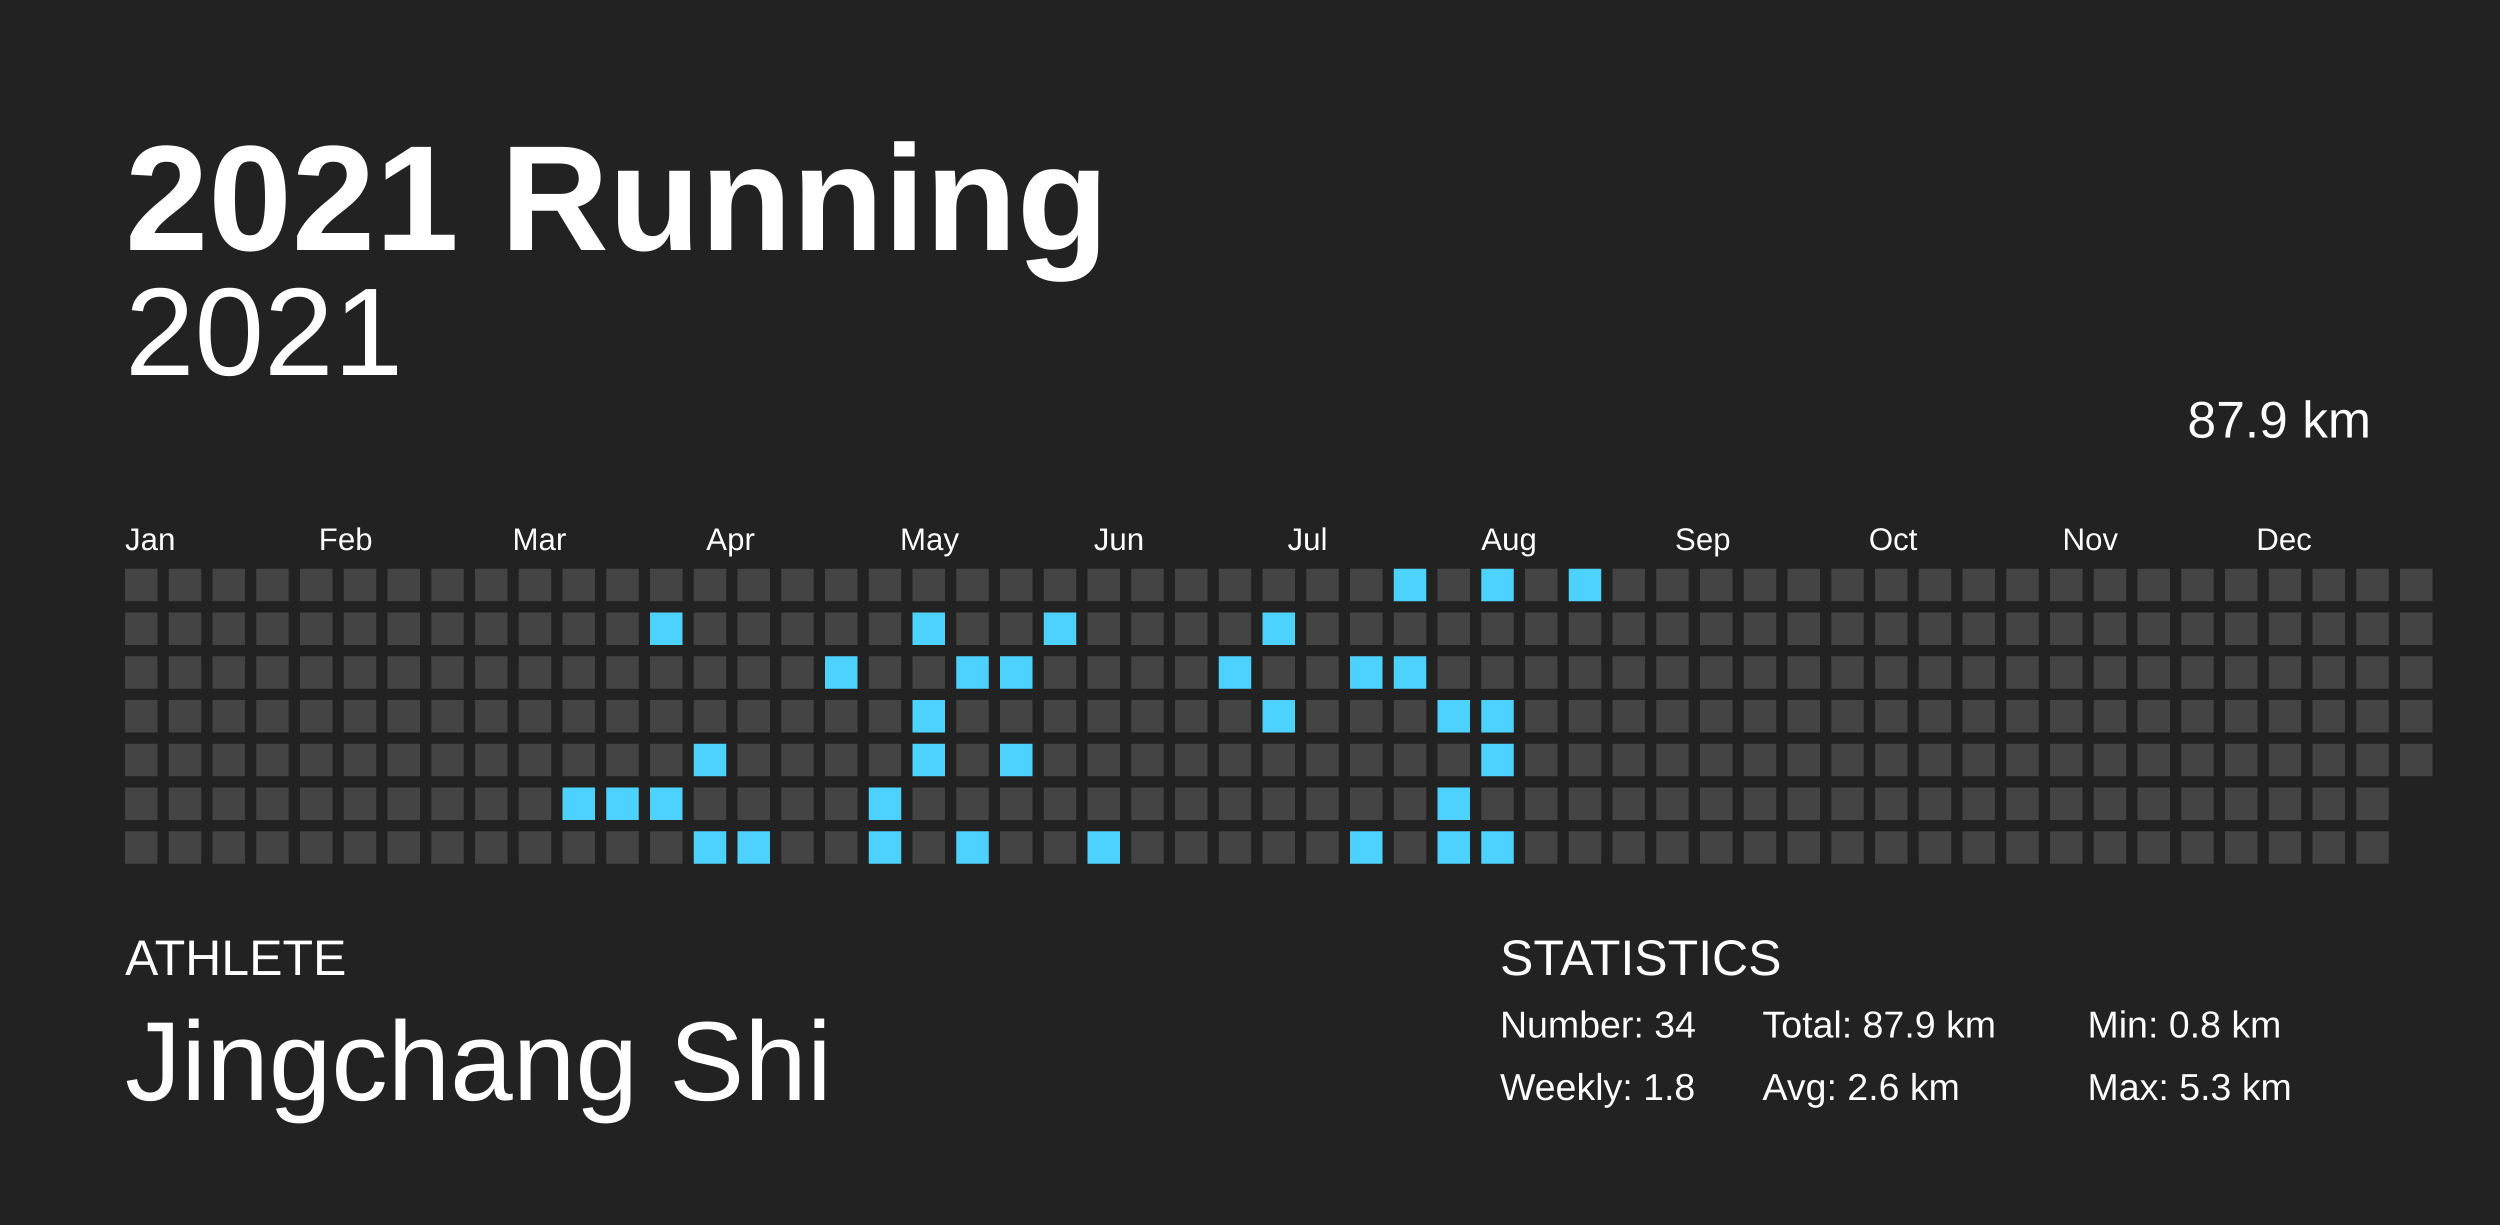
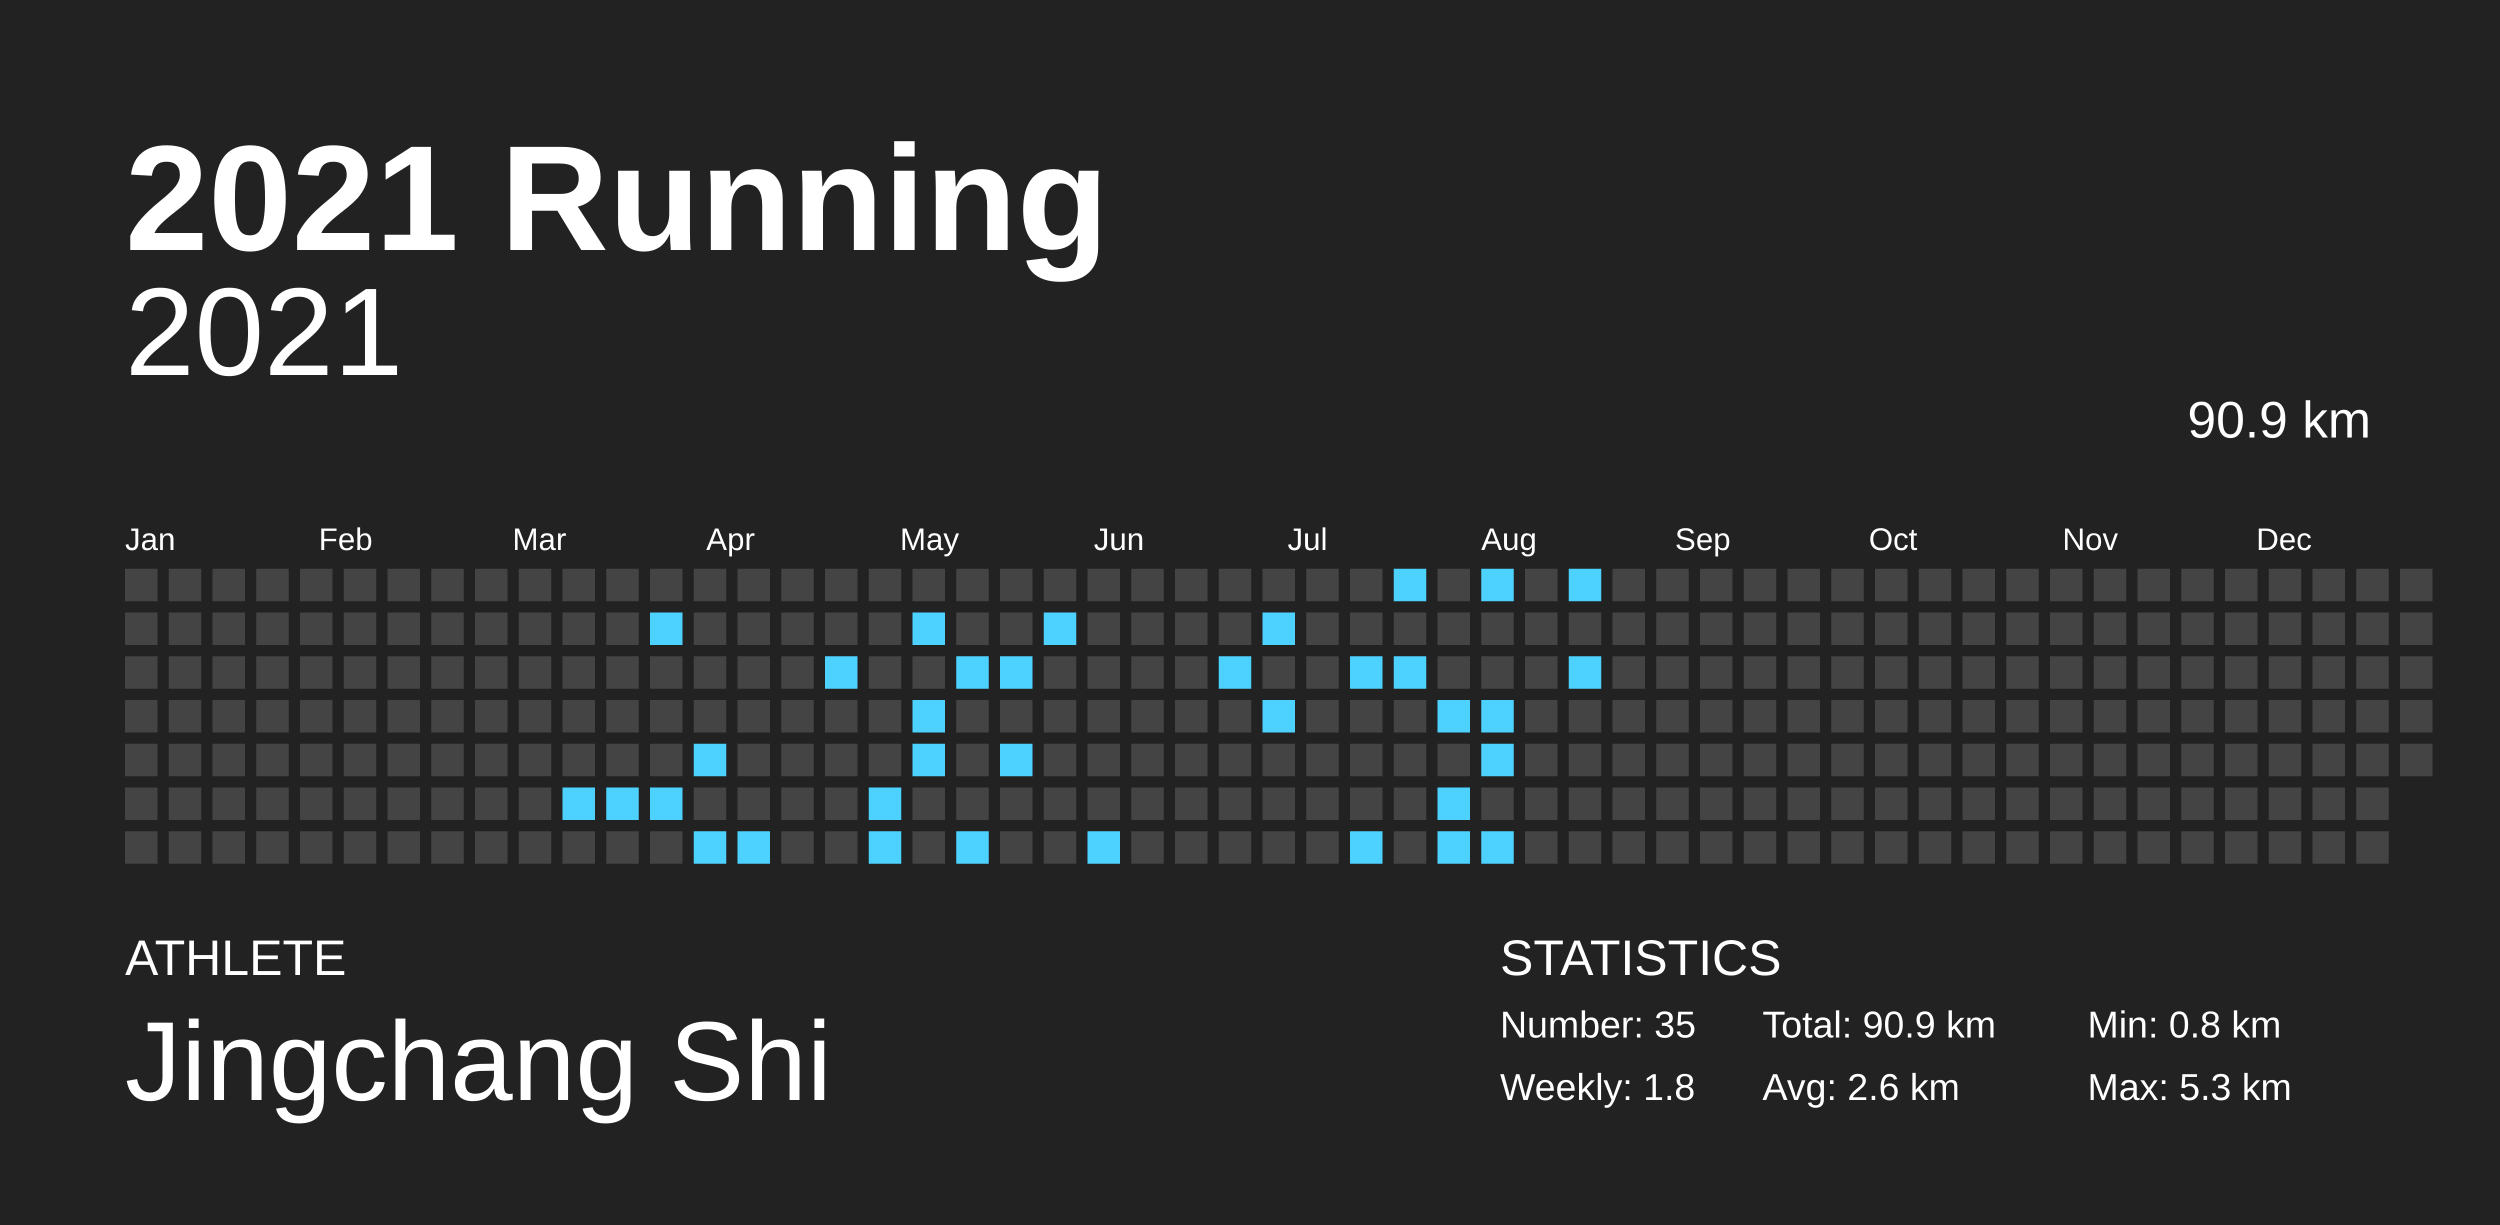
<svg xmlns="http://www.w3.org/2000/svg" baseProfile="full" height="98mm" version="1.1" viewBox="0,0,200,98" width="200mm">
  <defs />
  <rect fill="#222222" height="98" width="200" x="0" y="0" />
  <text fill="#FFFFFF" style="font-size:12px; font-family:Arial; font-weight:bold;" x="10" y="20">2021 Running</text>
  <text fill="#FFFFFF" style="font-size:4px; font-family:Arial" x="10" y="78">ATHLETE</text>
  <text fill="#FFFFFF" style="font-size:9px; font-family:Arial" x="10" y="88">Jingchang Shi</text>
  <text fill="#FFFFFF" style="font-size:4px; font-family:Arial" x="120" y="78">STATISTICS</text>
-   <text fill="#FFFFFF" style="font-size:3px; font-family:Arial" x="120" y="83">Number: 34</text>
+   <text fill="#FFFFFF" style="font-size:3px; font-family:Arial" x="120" y="83">Number: 35</text>
  <text fill="#FFFFFF" style="font-size:3px; font-family:Arial" x="120" y="88">Weekly: 1.8</text>
-   <text fill="#FFFFFF" style="font-size:3px; font-family:Arial" x="141" y="83">Total: 87.9 km</text>
+   <text fill="#FFFFFF" style="font-size:3px; font-family:Arial" x="141" y="83">Total: 90.9 km</text>
  <text fill="#FFFFFF" style="font-size:3px; font-family:Arial" x="141" y="88">Avg: 2.6 km</text>
  <text fill="#FFFFFF" style="font-size:3px; font-family:Arial" x="167" y="83">Min: 0.8 km</text>
  <text fill="#FFFFFF" style="font-size:3px; font-family:Arial" x="167" y="88">Max: 5.3 km</text>
  <text alignment-baseline="hanging" fill="#FFFFFF" style="font-size:10.0px; font-family:Arial;" x="10" y="30">2021</text>
-   <text alignment-baseline="hanging" fill="#FFFFFF" style="font-size:4.125px; font-family:Arial;" x="175" y="35">87.9 km</text>
+   <text alignment-baseline="hanging" fill="#FFFFFF" style="font-size:4.125px; font-family:Arial;" x="175" y="35">90.9 km</text>
  <text fill="#FFFFFF" style="font-size:2.5px; font-family:Arial" x="10.0" y="44">Jan</text>
  <text fill="#FFFFFF" style="font-size:2.5px; font-family:Arial" x="25.5" y="44">Feb</text>
  <text fill="#FFFFFF" style="font-size:2.5px; font-family:Arial" x="41.0" y="44">Mar</text>
  <text fill="#FFFFFF" style="font-size:2.5px; font-family:Arial" x="56.5" y="44">Apr</text>
  <text fill="#FFFFFF" style="font-size:2.5px; font-family:Arial" x="72.0" y="44">May</text>
  <text fill="#FFFFFF" style="font-size:2.5px; font-family:Arial" x="87.5" y="44">Jun</text>
  <text fill="#FFFFFF" style="font-size:2.5px; font-family:Arial" x="103.0" y="44">Jul</text>
  <text fill="#FFFFFF" style="font-size:2.5px; font-family:Arial" x="118.5" y="44">Aug</text>
  <text fill="#FFFFFF" style="font-size:2.5px; font-family:Arial" x="134.0" y="44">Sep</text>
  <text fill="#FFFFFF" style="font-size:2.5px; font-family:Arial" x="149.5" y="44">Oct</text>
  <text fill="#FFFFFF" style="font-size:2.5px; font-family:Arial" x="165.0" y="44">Nov</text>
  <text fill="#FFFFFF" style="font-size:2.5px; font-family:Arial" x="180.5" y="44">Dec</text>
  <rect fill="#444444" height="2.6" width="2.6" x="10.0" y="45.5" />
  <rect fill="#444444" height="2.6" width="2.6" x="10.0" y="49.0" />
  <rect fill="#444444" height="2.6" width="2.6" x="10.0" y="52.5" />
  <rect fill="#444444" height="2.6" width="2.6" x="10.0" y="56.0" />
  <rect fill="#444444" height="2.6" width="2.6" x="10.0" y="59.5" />
  <rect fill="#444444" height="2.6" width="2.6" x="10.0" y="63.0" />
  <rect fill="#444444" height="2.6" width="2.6" x="10.0" y="66.5" />
  <rect fill="#444444" height="2.6" width="2.6" x="13.5" y="45.5" />
  <rect fill="#444444" height="2.6" width="2.6" x="13.5" y="49.0" />
  <rect fill="#444444" height="2.6" width="2.6" x="13.5" y="52.5" />
  <rect fill="#444444" height="2.6" width="2.6" x="13.5" y="56.0" />
  <rect fill="#444444" height="2.6" width="2.6" x="13.5" y="59.5" />
  <rect fill="#444444" height="2.6" width="2.6" x="13.5" y="63.0" />
  <rect fill="#444444" height="2.6" width="2.6" x="13.5" y="66.5" />
  <rect fill="#444444" height="2.6" width="2.6" x="17.0" y="45.5" />
  <rect fill="#444444" height="2.6" width="2.6" x="17.0" y="49.0" />
  <rect fill="#444444" height="2.6" width="2.6" x="17.0" y="52.5" />
  <rect fill="#444444" height="2.6" width="2.6" x="17.0" y="56.0" />
  <rect fill="#444444" height="2.6" width="2.6" x="17.0" y="59.5" />
  <rect fill="#444444" height="2.6" width="2.6" x="17.0" y="63.0" />
  <rect fill="#444444" height="2.6" width="2.6" x="17.0" y="66.5" />
  <rect fill="#444444" height="2.6" width="2.6" x="20.5" y="45.5" />
  <rect fill="#444444" height="2.6" width="2.6" x="20.5" y="49.0" />
  <rect fill="#444444" height="2.6" width="2.6" x="20.5" y="52.5" />
  <rect fill="#444444" height="2.6" width="2.6" x="20.5" y="56.0" />
  <rect fill="#444444" height="2.6" width="2.6" x="20.5" y="59.5" />
  <rect fill="#444444" height="2.6" width="2.6" x="20.5" y="63.0" />
  <rect fill="#444444" height="2.6" width="2.6" x="20.5" y="66.5" />
  <rect fill="#444444" height="2.6" width="2.6" x="24.0" y="45.5" />
  <rect fill="#444444" height="2.6" width="2.6" x="24.0" y="49.0" />
  <rect fill="#444444" height="2.6" width="2.6" x="24.0" y="52.5" />
  <rect fill="#444444" height="2.6" width="2.6" x="24.0" y="56.0" />
  <rect fill="#444444" height="2.6" width="2.6" x="24.0" y="59.5" />
  <rect fill="#444444" height="2.6" width="2.6" x="24.0" y="63.0" />
  <rect fill="#444444" height="2.6" width="2.6" x="24.0" y="66.5" />
  <rect fill="#444444" height="2.6" width="2.6" x="27.5" y="45.5" />
  <rect fill="#444444" height="2.6" width="2.6" x="27.5" y="49.0" />
  <rect fill="#444444" height="2.6" width="2.6" x="27.5" y="52.5" />
  <rect fill="#444444" height="2.6" width="2.6" x="27.5" y="56.0" />
  <rect fill="#444444" height="2.6" width="2.6" x="27.5" y="59.5" />
  <rect fill="#444444" height="2.6" width="2.6" x="27.5" y="63.0" />
  <rect fill="#444444" height="2.6" width="2.6" x="27.5" y="66.5" />
  <rect fill="#444444" height="2.6" width="2.6" x="31.0" y="45.5" />
  <rect fill="#444444" height="2.6" width="2.6" x="31.0" y="49.0" />
  <rect fill="#444444" height="2.6" width="2.6" x="31.0" y="52.5" />
  <rect fill="#444444" height="2.6" width="2.6" x="31.0" y="56.0" />
  <rect fill="#444444" height="2.6" width="2.6" x="31.0" y="59.5" />
  <rect fill="#444444" height="2.6" width="2.6" x="31.0" y="63.0" />
  <rect fill="#444444" height="2.6" width="2.6" x="31.0" y="66.5" />
  <rect fill="#444444" height="2.6" width="2.6" x="34.5" y="45.5" />
  <rect fill="#444444" height="2.6" width="2.6" x="34.5" y="49.0" />
  <rect fill="#444444" height="2.6" width="2.6" x="34.5" y="52.5" />
  <rect fill="#444444" height="2.6" width="2.6" x="34.5" y="56.0" />
  <rect fill="#444444" height="2.6" width="2.6" x="34.5" y="59.5" />
  <rect fill="#444444" height="2.6" width="2.6" x="34.5" y="63.0" />
  <rect fill="#444444" height="2.6" width="2.6" x="34.5" y="66.5" />
  <rect fill="#444444" height="2.6" width="2.6" x="38.0" y="45.5" />
  <rect fill="#444444" height="2.6" width="2.6" x="38.0" y="49.0" />
  <rect fill="#444444" height="2.6" width="2.6" x="38.0" y="52.5" />
  <rect fill="#444444" height="2.6" width="2.6" x="38.0" y="56.0" />
  <rect fill="#444444" height="2.6" width="2.6" x="38.0" y="59.5" />
  <rect fill="#444444" height="2.6" width="2.6" x="38.0" y="63.0" />
  <rect fill="#444444" height="2.6" width="2.6" x="38.0" y="66.5" />
  <rect fill="#444444" height="2.6" width="2.6" x="41.5" y="45.5" />
  <rect fill="#444444" height="2.6" width="2.6" x="41.5" y="49.0" />
  <rect fill="#444444" height="2.6" width="2.6" x="41.5" y="52.5" />
  <rect fill="#444444" height="2.6" width="2.6" x="41.5" y="56.0" />
  <rect fill="#444444" height="2.6" width="2.6" x="41.5" y="59.5" />
  <rect fill="#444444" height="2.6" width="2.6" x="41.5" y="63.0" />
  <rect fill="#444444" height="2.6" width="2.6" x="41.5" y="66.5" />
  <rect fill="#444444" height="2.6" width="2.6" x="45.0" y="45.5" />
  <rect fill="#444444" height="2.6" width="2.6" x="45.0" y="49.0" />
  <rect fill="#444444" height="2.6" width="2.6" x="45.0" y="52.5" />
  <rect fill="#444444" height="2.6" width="2.6" x="45.0" y="56.0" />
  <rect fill="#444444" height="2.6" width="2.6" x="45.0" y="59.5" />
  <rect fill="#4dd2ff" height="2.6" width="2.6" x="45.0" y="63.0" />
  <rect fill="#444444" height="2.6" width="2.6" x="45.0" y="66.5" />
  <rect fill="#444444" height="2.6" width="2.6" x="48.5" y="45.5" />
  <rect fill="#444444" height="2.6" width="2.6" x="48.5" y="49.0" />
  <rect fill="#444444" height="2.6" width="2.6" x="48.5" y="52.5" />
  <rect fill="#444444" height="2.6" width="2.6" x="48.5" y="56.0" />
  <rect fill="#444444" height="2.6" width="2.6" x="48.5" y="59.5" />
  <rect fill="#4dd2ff" height="2.6" width="2.6" x="48.5" y="63.0" />
  <rect fill="#444444" height="2.6" width="2.6" x="48.5" y="66.5" />
  <rect fill="#444444" height="2.6" width="2.6" x="52.0" y="45.5" />
  <rect fill="#4dd2ff" height="2.6" width="2.6" x="52.0" y="49.0" />
  <rect fill="#444444" height="2.6" width="2.6" x="52.0" y="52.5" />
  <rect fill="#444444" height="2.6" width="2.6" x="52.0" y="56.0" />
  <rect fill="#444444" height="2.6" width="2.6" x="52.0" y="59.5" />
  <rect fill="#4dd2ff" height="2.6" width="2.6" x="52.0" y="63.0" />
  <rect fill="#444444" height="2.6" width="2.6" x="52.0" y="66.5" />
  <rect fill="#444444" height="2.6" width="2.6" x="55.5" y="45.5" />
  <rect fill="#444444" height="2.6" width="2.6" x="55.5" y="49.0" />
  <rect fill="#444444" height="2.6" width="2.6" x="55.5" y="52.5" />
  <rect fill="#444444" height="2.6" width="2.6" x="55.5" y="56.0" />
  <rect fill="#4dd2ff" height="2.6" width="2.6" x="55.5" y="59.5" />
  <rect fill="#444444" height="2.6" width="2.6" x="55.5" y="63.0" />
  <rect fill="#4dd2ff" height="2.6" width="2.6" x="55.5" y="66.5" />
  <rect fill="#444444" height="2.6" width="2.6" x="59.0" y="45.5" />
  <rect fill="#444444" height="2.6" width="2.6" x="59.0" y="49.0" />
  <rect fill="#444444" height="2.6" width="2.6" x="59.0" y="52.5" />
  <rect fill="#444444" height="2.6" width="2.6" x="59.0" y="56.0" />
  <rect fill="#444444" height="2.6" width="2.6" x="59.0" y="59.5" />
  <rect fill="#444444" height="2.6" width="2.6" x="59.0" y="63.0" />
  <rect fill="#4dd2ff" height="2.6" width="2.6" x="59.0" y="66.5" />
  <rect fill="#444444" height="2.6" width="2.6" x="62.5" y="45.5" />
  <rect fill="#444444" height="2.6" width="2.6" x="62.5" y="49.0" />
  <rect fill="#444444" height="2.6" width="2.6" x="62.5" y="52.5" />
  <rect fill="#444444" height="2.6" width="2.6" x="62.5" y="56.0" />
  <rect fill="#444444" height="2.6" width="2.6" x="62.5" y="59.5" />
  <rect fill="#444444" height="2.6" width="2.6" x="62.5" y="63.0" />
  <rect fill="#444444" height="2.6" width="2.6" x="62.5" y="66.5" />
  <rect fill="#444444" height="2.6" width="2.6" x="66.0" y="45.5" />
  <rect fill="#444444" height="2.6" width="2.6" x="66.0" y="49.0" />
  <rect fill="#4dd2ff" height="2.6" width="2.6" x="66.0" y="52.5" />
  <rect fill="#444444" height="2.6" width="2.6" x="66.0" y="56.0" />
  <rect fill="#444444" height="2.6" width="2.6" x="66.0" y="59.5" />
  <rect fill="#444444" height="2.6" width="2.6" x="66.0" y="63.0" />
  <rect fill="#444444" height="2.6" width="2.6" x="66.0" y="66.5" />
  <rect fill="#444444" height="2.6" width="2.6" x="69.5" y="45.5" />
  <rect fill="#444444" height="2.6" width="2.6" x="69.5" y="49.0" />
  <rect fill="#444444" height="2.6" width="2.6" x="69.5" y="52.5" />
  <rect fill="#444444" height="2.6" width="2.6" x="69.5" y="56.0" />
  <rect fill="#444444" height="2.6" width="2.6" x="69.5" y="59.5" />
  <rect fill="#4dd2ff" height="2.6" width="2.6" x="69.5" y="63.0" />
  <rect fill="#4dd2ff" height="2.6" width="2.6" x="69.5" y="66.5" />
  <rect fill="#444444" height="2.6" width="2.6" x="73.0" y="45.5" />
  <rect fill="#4dd2ff" height="2.6" width="2.6" x="73.0" y="49.0" />
  <rect fill="#444444" height="2.6" width="2.6" x="73.0" y="52.5" />
  <rect fill="#4dd2ff" height="2.6" width="2.6" x="73.0" y="56.0" />
  <rect fill="#4dd2ff" height="2.6" width="2.6" x="73.0" y="59.5" />
  <rect fill="#444444" height="2.6" width="2.6" x="73.0" y="63.0" />
  <rect fill="#444444" height="2.6" width="2.6" x="73.0" y="66.5" />
  <rect fill="#444444" height="2.6" width="2.6" x="76.5" y="45.5" />
  <rect fill="#444444" height="2.6" width="2.6" x="76.5" y="49.0" />
  <rect fill="#4dd2ff" height="2.6" width="2.6" x="76.5" y="52.5" />
  <rect fill="#444444" height="2.6" width="2.6" x="76.5" y="56.0" />
  <rect fill="#444444" height="2.6" width="2.6" x="76.5" y="59.5" />
  <rect fill="#444444" height="2.6" width="2.6" x="76.5" y="63.0" />
  <rect fill="#4dd2ff" height="2.6" width="2.6" x="76.5" y="66.5" />
  <rect fill="#444444" height="2.6" width="2.6" x="80.0" y="45.5" />
  <rect fill="#444444" height="2.6" width="2.6" x="80.0" y="49.0" />
  <rect fill="#4dd2ff" height="2.6" width="2.6" x="80.0" y="52.5" />
  <rect fill="#444444" height="2.6" width="2.6" x="80.0" y="56.0" />
  <rect fill="#4dd2ff" height="2.6" width="2.6" x="80.0" y="59.5" />
  <rect fill="#444444" height="2.6" width="2.6" x="80.0" y="63.0" />
  <rect fill="#444444" height="2.6" width="2.6" x="80.0" y="66.5" />
  <rect fill="#444444" height="2.6" width="2.6" x="83.5" y="45.5" />
  <rect fill="#4dd2ff" height="2.6" width="2.6" x="83.5" y="49.0" />
  <rect fill="#444444" height="2.6" width="2.6" x="83.5" y="52.5" />
  <rect fill="#444444" height="2.6" width="2.6" x="83.5" y="56.0" />
  <rect fill="#444444" height="2.6" width="2.6" x="83.5" y="59.5" />
  <rect fill="#444444" height="2.6" width="2.6" x="83.5" y="63.0" />
  <rect fill="#444444" height="2.6" width="2.6" x="83.5" y="66.5" />
  <rect fill="#444444" height="2.6" width="2.6" x="87.0" y="45.5" />
  <rect fill="#444444" height="2.6" width="2.6" x="87.0" y="49.0" />
  <rect fill="#444444" height="2.6" width="2.6" x="87.0" y="52.5" />
  <rect fill="#444444" height="2.6" width="2.6" x="87.0" y="56.0" />
  <rect fill="#444444" height="2.6" width="2.6" x="87.0" y="59.5" />
  <rect fill="#444444" height="2.6" width="2.6" x="87.0" y="63.0" />
  <rect fill="#4dd2ff" height="2.6" width="2.6" x="87.0" y="66.5" />
  <rect fill="#444444" height="2.6" width="2.6" x="90.5" y="45.5" />
  <rect fill="#444444" height="2.6" width="2.6" x="90.5" y="49.0" />
  <rect fill="#444444" height="2.6" width="2.6" x="90.5" y="52.5" />
  <rect fill="#444444" height="2.6" width="2.6" x="90.5" y="56.0" />
  <rect fill="#444444" height="2.6" width="2.6" x="90.5" y="59.5" />
  <rect fill="#444444" height="2.6" width="2.6" x="90.5" y="63.0" />
  <rect fill="#444444" height="2.6" width="2.6" x="90.5" y="66.5" />
  <rect fill="#444444" height="2.6" width="2.6" x="94.0" y="45.5" />
  <rect fill="#444444" height="2.6" width="2.6" x="94.0" y="49.0" />
  <rect fill="#444444" height="2.6" width="2.6" x="94.0" y="52.5" />
  <rect fill="#444444" height="2.6" width="2.6" x="94.0" y="56.0" />
  <rect fill="#444444" height="2.6" width="2.6" x="94.0" y="59.5" />
  <rect fill="#444444" height="2.6" width="2.6" x="94.0" y="63.0" />
  <rect fill="#444444" height="2.6" width="2.6" x="94.0" y="66.5" />
  <rect fill="#444444" height="2.6" width="2.6" x="97.5" y="45.5" />
  <rect fill="#444444" height="2.6" width="2.6" x="97.5" y="49.0" />
  <rect fill="#4dd2ff" height="2.6" width="2.6" x="97.5" y="52.5" />
  <rect fill="#444444" height="2.6" width="2.6" x="97.5" y="56.0" />
  <rect fill="#444444" height="2.6" width="2.6" x="97.5" y="59.5" />
  <rect fill="#444444" height="2.6" width="2.6" x="97.5" y="63.0" />
  <rect fill="#444444" height="2.6" width="2.6" x="97.5" y="66.5" />
  <rect fill="#444444" height="2.6" width="2.6" x="101.0" y="45.5" />
  <rect fill="#4dd2ff" height="2.6" width="2.6" x="101.0" y="49.0" />
  <rect fill="#444444" height="2.6" width="2.6" x="101.0" y="52.5" />
  <rect fill="#4dd2ff" height="2.6" width="2.6" x="101.0" y="56.0" />
  <rect fill="#444444" height="2.6" width="2.6" x="101.0" y="59.5" />
  <rect fill="#444444" height="2.6" width="2.6" x="101.0" y="63.0" />
  <rect fill="#444444" height="2.6" width="2.6" x="101.0" y="66.5" />
  <rect fill="#444444" height="2.6" width="2.6" x="104.5" y="45.5" />
  <rect fill="#444444" height="2.6" width="2.6" x="104.5" y="49.0" />
  <rect fill="#444444" height="2.6" width="2.6" x="104.5" y="52.5" />
  <rect fill="#444444" height="2.6" width="2.6" x="104.5" y="56.0" />
  <rect fill="#444444" height="2.6" width="2.6" x="104.5" y="59.5" />
  <rect fill="#444444" height="2.6" width="2.6" x="104.5" y="63.0" />
  <rect fill="#444444" height="2.6" width="2.6" x="104.5" y="66.5" />
  <rect fill="#444444" height="2.6" width="2.6" x="108.0" y="45.5" />
  <rect fill="#444444" height="2.6" width="2.6" x="108.0" y="49.0" />
  <rect fill="#4dd2ff" height="2.6" width="2.6" x="108.0" y="52.5" />
  <rect fill="#444444" height="2.6" width="2.6" x="108.0" y="56.0" />
  <rect fill="#444444" height="2.6" width="2.6" x="108.0" y="59.5" />
  <rect fill="#444444" height="2.6" width="2.6" x="108.0" y="63.0" />
  <rect fill="#4dd2ff" height="2.6" width="2.6" x="108.0" y="66.5" />
  <rect fill="#4dd2ff" height="2.6" width="2.6" x="111.5" y="45.5" />
  <rect fill="#444444" height="2.6" width="2.6" x="111.5" y="49.0" />
  <rect fill="#4dd2ff" height="2.6" width="2.6" x="111.5" y="52.5" />
  <rect fill="#444444" height="2.6" width="2.6" x="111.5" y="56.0" />
  <rect fill="#444444" height="2.6" width="2.6" x="111.5" y="59.5" />
  <rect fill="#444444" height="2.6" width="2.6" x="111.5" y="63.0" />
  <rect fill="#444444" height="2.6" width="2.6" x="111.5" y="66.5" />
  <rect fill="#444444" height="2.6" width="2.6" x="115.0" y="45.5" />
  <rect fill="#444444" height="2.6" width="2.6" x="115.0" y="49.0" />
  <rect fill="#444444" height="2.6" width="2.6" x="115.0" y="52.5" />
  <rect fill="#4dd2ff" height="2.6" width="2.6" x="115.0" y="56.0" />
  <rect fill="#444444" height="2.6" width="2.6" x="115.0" y="59.5" />
  <rect fill="#4dd2ff" height="2.6" width="2.6" x="115.0" y="63.0" />
  <rect fill="#4dd2ff" height="2.6" width="2.6" x="115.0" y="66.5" />
  <rect fill="#4dd2ff" height="2.6" width="2.6" x="118.5" y="45.5" />
  <rect fill="#444444" height="2.6" width="2.6" x="118.5" y="49.0" />
  <rect fill="#444444" height="2.6" width="2.6" x="118.5" y="52.5" />
  <rect fill="#4dd2ff" height="2.6" width="2.6" x="118.5" y="56.0" />
  <rect fill="#4dd2ff" height="2.6" width="2.6" x="118.5" y="59.5" />
  <rect fill="#444444" height="2.6" width="2.6" x="118.5" y="63.0" />
  <rect fill="#4dd2ff" height="2.6" width="2.6" x="118.5" y="66.5" />
  <rect fill="#444444" height="2.6" width="2.6" x="122.0" y="45.5" />
  <rect fill="#444444" height="2.6" width="2.6" x="122.0" y="49.0" />
  <rect fill="#444444" height="2.6" width="2.6" x="122.0" y="52.5" />
  <rect fill="#444444" height="2.6" width="2.6" x="122.0" y="56.0" />
  <rect fill="#444444" height="2.6" width="2.6" x="122.0" y="59.5" />
  <rect fill="#444444" height="2.6" width="2.6" x="122.0" y="63.0" />
  <rect fill="#444444" height="2.6" width="2.6" x="122.0" y="66.5" />
  <rect fill="#4dd2ff" height="2.6" width="2.6" x="125.5" y="45.5" />
  <rect fill="#444444" height="2.6" width="2.6" x="125.5" y="49.0" />
-   <rect fill="#444444" height="2.6" width="2.6" x="125.5" y="52.5" />
+   <rect fill="#4dd2ff" height="2.6" width="2.6" x="125.5" y="52.5" />
  <rect fill="#444444" height="2.6" width="2.6" x="125.5" y="56.0" />
  <rect fill="#444444" height="2.6" width="2.6" x="125.5" y="59.5" />
  <rect fill="#444444" height="2.6" width="2.6" x="125.5" y="63.0" />
  <rect fill="#444444" height="2.6" width="2.6" x="125.5" y="66.5" />
  <rect fill="#444444" height="2.6" width="2.6" x="129.0" y="45.5" />
  <rect fill="#444444" height="2.6" width="2.6" x="129.0" y="49.0" />
  <rect fill="#444444" height="2.6" width="2.6" x="129.0" y="52.5" />
  <rect fill="#444444" height="2.6" width="2.6" x="129.0" y="56.0" />
  <rect fill="#444444" height="2.6" width="2.6" x="129.0" y="59.5" />
  <rect fill="#444444" height="2.6" width="2.6" x="129.0" y="63.0" />
  <rect fill="#444444" height="2.6" width="2.6" x="129.0" y="66.5" />
  <rect fill="#444444" height="2.6" width="2.6" x="132.5" y="45.5" />
  <rect fill="#444444" height="2.6" width="2.6" x="132.5" y="49.0" />
  <rect fill="#444444" height="2.6" width="2.6" x="132.5" y="52.5" />
  <rect fill="#444444" height="2.6" width="2.6" x="132.5" y="56.0" />
  <rect fill="#444444" height="2.6" width="2.6" x="132.5" y="59.5" />
  <rect fill="#444444" height="2.6" width="2.6" x="132.5" y="63.0" />
  <rect fill="#444444" height="2.6" width="2.6" x="132.5" y="66.5" />
  <rect fill="#444444" height="2.6" width="2.6" x="136.0" y="45.5" />
  <rect fill="#444444" height="2.6" width="2.6" x="136.0" y="49.0" />
  <rect fill="#444444" height="2.6" width="2.6" x="136.0" y="52.5" />
  <rect fill="#444444" height="2.6" width="2.6" x="136.0" y="56.0" />
  <rect fill="#444444" height="2.6" width="2.6" x="136.0" y="59.5" />
  <rect fill="#444444" height="2.6" width="2.6" x="136.0" y="63.0" />
  <rect fill="#444444" height="2.6" width="2.6" x="136.0" y="66.5" />
  <rect fill="#444444" height="2.6" width="2.6" x="139.5" y="45.5" />
  <rect fill="#444444" height="2.6" width="2.6" x="139.5" y="49.0" />
  <rect fill="#444444" height="2.6" width="2.6" x="139.5" y="52.5" />
  <rect fill="#444444" height="2.6" width="2.6" x="139.5" y="56.0" />
  <rect fill="#444444" height="2.6" width="2.6" x="139.5" y="59.5" />
  <rect fill="#444444" height="2.6" width="2.6" x="139.5" y="63.0" />
  <rect fill="#444444" height="2.6" width="2.6" x="139.5" y="66.5" />
  <rect fill="#444444" height="2.6" width="2.6" x="143.0" y="45.5" />
  <rect fill="#444444" height="2.6" width="2.6" x="143.0" y="49.0" />
  <rect fill="#444444" height="2.6" width="2.6" x="143.0" y="52.5" />
  <rect fill="#444444" height="2.6" width="2.6" x="143.0" y="56.0" />
  <rect fill="#444444" height="2.6" width="2.6" x="143.0" y="59.5" />
  <rect fill="#444444" height="2.6" width="2.6" x="143.0" y="63.0" />
  <rect fill="#444444" height="2.6" width="2.6" x="143.0" y="66.5" />
  <rect fill="#444444" height="2.6" width="2.6" x="146.5" y="45.5" />
  <rect fill="#444444" height="2.6" width="2.6" x="146.5" y="49.0" />
  <rect fill="#444444" height="2.6" width="2.6" x="146.5" y="52.5" />
  <rect fill="#444444" height="2.6" width="2.6" x="146.5" y="56.0" />
  <rect fill="#444444" height="2.6" width="2.6" x="146.5" y="59.5" />
  <rect fill="#444444" height="2.6" width="2.6" x="146.5" y="63.0" />
  <rect fill="#444444" height="2.6" width="2.6" x="146.5" y="66.5" />
  <rect fill="#444444" height="2.6" width="2.6" x="150.0" y="45.5" />
  <rect fill="#444444" height="2.6" width="2.6" x="150.0" y="49.0" />
  <rect fill="#444444" height="2.6" width="2.6" x="150.0" y="52.5" />
  <rect fill="#444444" height="2.6" width="2.6" x="150.0" y="56.0" />
  <rect fill="#444444" height="2.6" width="2.6" x="150.0" y="59.5" />
  <rect fill="#444444" height="2.6" width="2.6" x="150.0" y="63.0" />
  <rect fill="#444444" height="2.6" width="2.6" x="150.0" y="66.5" />
  <rect fill="#444444" height="2.6" width="2.6" x="153.5" y="45.5" />
  <rect fill="#444444" height="2.6" width="2.6" x="153.5" y="49.0" />
  <rect fill="#444444" height="2.6" width="2.6" x="153.5" y="52.5" />
  <rect fill="#444444" height="2.6" width="2.6" x="153.5" y="56.0" />
  <rect fill="#444444" height="2.6" width="2.6" x="153.5" y="59.5" />
  <rect fill="#444444" height="2.6" width="2.6" x="153.5" y="63.0" />
  <rect fill="#444444" height="2.6" width="2.6" x="153.5" y="66.5" />
  <rect fill="#444444" height="2.6" width="2.6" x="157.0" y="45.5" />
  <rect fill="#444444" height="2.6" width="2.6" x="157.0" y="49.0" />
  <rect fill="#444444" height="2.6" width="2.6" x="157.0" y="52.5" />
  <rect fill="#444444" height="2.6" width="2.6" x="157.0" y="56.0" />
  <rect fill="#444444" height="2.6" width="2.6" x="157.0" y="59.5" />
  <rect fill="#444444" height="2.6" width="2.6" x="157.0" y="63.0" />
  <rect fill="#444444" height="2.6" width="2.6" x="157.0" y="66.5" />
  <rect fill="#444444" height="2.6" width="2.6" x="160.5" y="45.5" />
  <rect fill="#444444" height="2.6" width="2.6" x="160.5" y="49.0" />
  <rect fill="#444444" height="2.6" width="2.6" x="160.5" y="52.5" />
  <rect fill="#444444" height="2.6" width="2.6" x="160.5" y="56.0" />
  <rect fill="#444444" height="2.6" width="2.6" x="160.5" y="59.5" />
  <rect fill="#444444" height="2.6" width="2.6" x="160.5" y="63.0" />
  <rect fill="#444444" height="2.6" width="2.6" x="160.5" y="66.5" />
  <rect fill="#444444" height="2.6" width="2.6" x="164.0" y="45.5" />
  <rect fill="#444444" height="2.6" width="2.6" x="164.0" y="49.0" />
  <rect fill="#444444" height="2.6" width="2.6" x="164.0" y="52.5" />
  <rect fill="#444444" height="2.6" width="2.6" x="164.0" y="56.0" />
  <rect fill="#444444" height="2.6" width="2.6" x="164.0" y="59.5" />
  <rect fill="#444444" height="2.6" width="2.6" x="164.0" y="63.0" />
  <rect fill="#444444" height="2.6" width="2.6" x="164.0" y="66.5" />
  <rect fill="#444444" height="2.6" width="2.6" x="167.5" y="45.5" />
  <rect fill="#444444" height="2.6" width="2.6" x="167.5" y="49.0" />
  <rect fill="#444444" height="2.6" width="2.6" x="167.5" y="52.5" />
  <rect fill="#444444" height="2.6" width="2.6" x="167.5" y="56.0" />
  <rect fill="#444444" height="2.6" width="2.6" x="167.5" y="59.5" />
  <rect fill="#444444" height="2.6" width="2.6" x="167.5" y="63.0" />
  <rect fill="#444444" height="2.6" width="2.6" x="167.5" y="66.5" />
  <rect fill="#444444" height="2.6" width="2.6" x="171.0" y="45.5" />
  <rect fill="#444444" height="2.6" width="2.6" x="171.0" y="49.0" />
  <rect fill="#444444" height="2.6" width="2.6" x="171.0" y="52.5" />
  <rect fill="#444444" height="2.6" width="2.6" x="171.0" y="56.0" />
  <rect fill="#444444" height="2.6" width="2.6" x="171.0" y="59.5" />
  <rect fill="#444444" height="2.6" width="2.6" x="171.0" y="63.0" />
  <rect fill="#444444" height="2.6" width="2.6" x="171.0" y="66.5" />
  <rect fill="#444444" height="2.6" width="2.6" x="174.5" y="45.5" />
  <rect fill="#444444" height="2.6" width="2.6" x="174.5" y="49.0" />
  <rect fill="#444444" height="2.6" width="2.6" x="174.5" y="52.5" />
  <rect fill="#444444" height="2.6" width="2.6" x="174.5" y="56.0" />
  <rect fill="#444444" height="2.6" width="2.6" x="174.5" y="59.5" />
  <rect fill="#444444" height="2.6" width="2.6" x="174.5" y="63.0" />
  <rect fill="#444444" height="2.6" width="2.6" x="174.5" y="66.5" />
  <rect fill="#444444" height="2.6" width="2.6" x="178.0" y="45.5" />
  <rect fill="#444444" height="2.6" width="2.6" x="178.0" y="49.0" />
  <rect fill="#444444" height="2.6" width="2.6" x="178.0" y="52.5" />
  <rect fill="#444444" height="2.6" width="2.6" x="178.0" y="56.0" />
  <rect fill="#444444" height="2.6" width="2.6" x="178.0" y="59.5" />
  <rect fill="#444444" height="2.6" width="2.6" x="178.0" y="63.0" />
  <rect fill="#444444" height="2.6" width="2.6" x="178.0" y="66.5" />
  <rect fill="#444444" height="2.6" width="2.6" x="181.5" y="45.5" />
  <rect fill="#444444" height="2.6" width="2.6" x="181.5" y="49.0" />
  <rect fill="#444444" height="2.6" width="2.6" x="181.5" y="52.5" />
  <rect fill="#444444" height="2.6" width="2.6" x="181.5" y="56.0" />
  <rect fill="#444444" height="2.6" width="2.6" x="181.5" y="59.5" />
  <rect fill="#444444" height="2.6" width="2.6" x="181.5" y="63.0" />
  <rect fill="#444444" height="2.6" width="2.6" x="181.5" y="66.5" />
  <rect fill="#444444" height="2.6" width="2.6" x="185.0" y="45.5" />
  <rect fill="#444444" height="2.6" width="2.6" x="185.0" y="49.0" />
  <rect fill="#444444" height="2.6" width="2.6" x="185.0" y="52.5" />
  <rect fill="#444444" height="2.6" width="2.6" x="185.0" y="56.0" />
  <rect fill="#444444" height="2.6" width="2.6" x="185.0" y="59.5" />
  <rect fill="#444444" height="2.6" width="2.6" x="185.0" y="63.0" />
  <rect fill="#444444" height="2.6" width="2.6" x="185.0" y="66.5" />
  <rect fill="#444444" height="2.6" width="2.6" x="188.5" y="45.5" />
  <rect fill="#444444" height="2.6" width="2.6" x="188.5" y="49.0" />
  <rect fill="#444444" height="2.6" width="2.6" x="188.5" y="52.5" />
  <rect fill="#444444" height="2.6" width="2.6" x="188.5" y="56.0" />
  <rect fill="#444444" height="2.6" width="2.6" x="188.5" y="59.5" />
  <rect fill="#444444" height="2.6" width="2.6" x="188.5" y="63.0" />
  <rect fill="#444444" height="2.6" width="2.6" x="188.5" y="66.5" />
  <rect fill="#444444" height="2.6" width="2.6" x="192.0" y="45.5" />
  <rect fill="#444444" height="2.6" width="2.6" x="192.0" y="49.0" />
  <rect fill="#444444" height="2.6" width="2.6" x="192.0" y="52.5" />
  <rect fill="#444444" height="2.6" width="2.6" x="192.0" y="56.0" />
  <rect fill="#444444" height="2.6" width="2.6" x="192.0" y="59.5" />
</svg>
